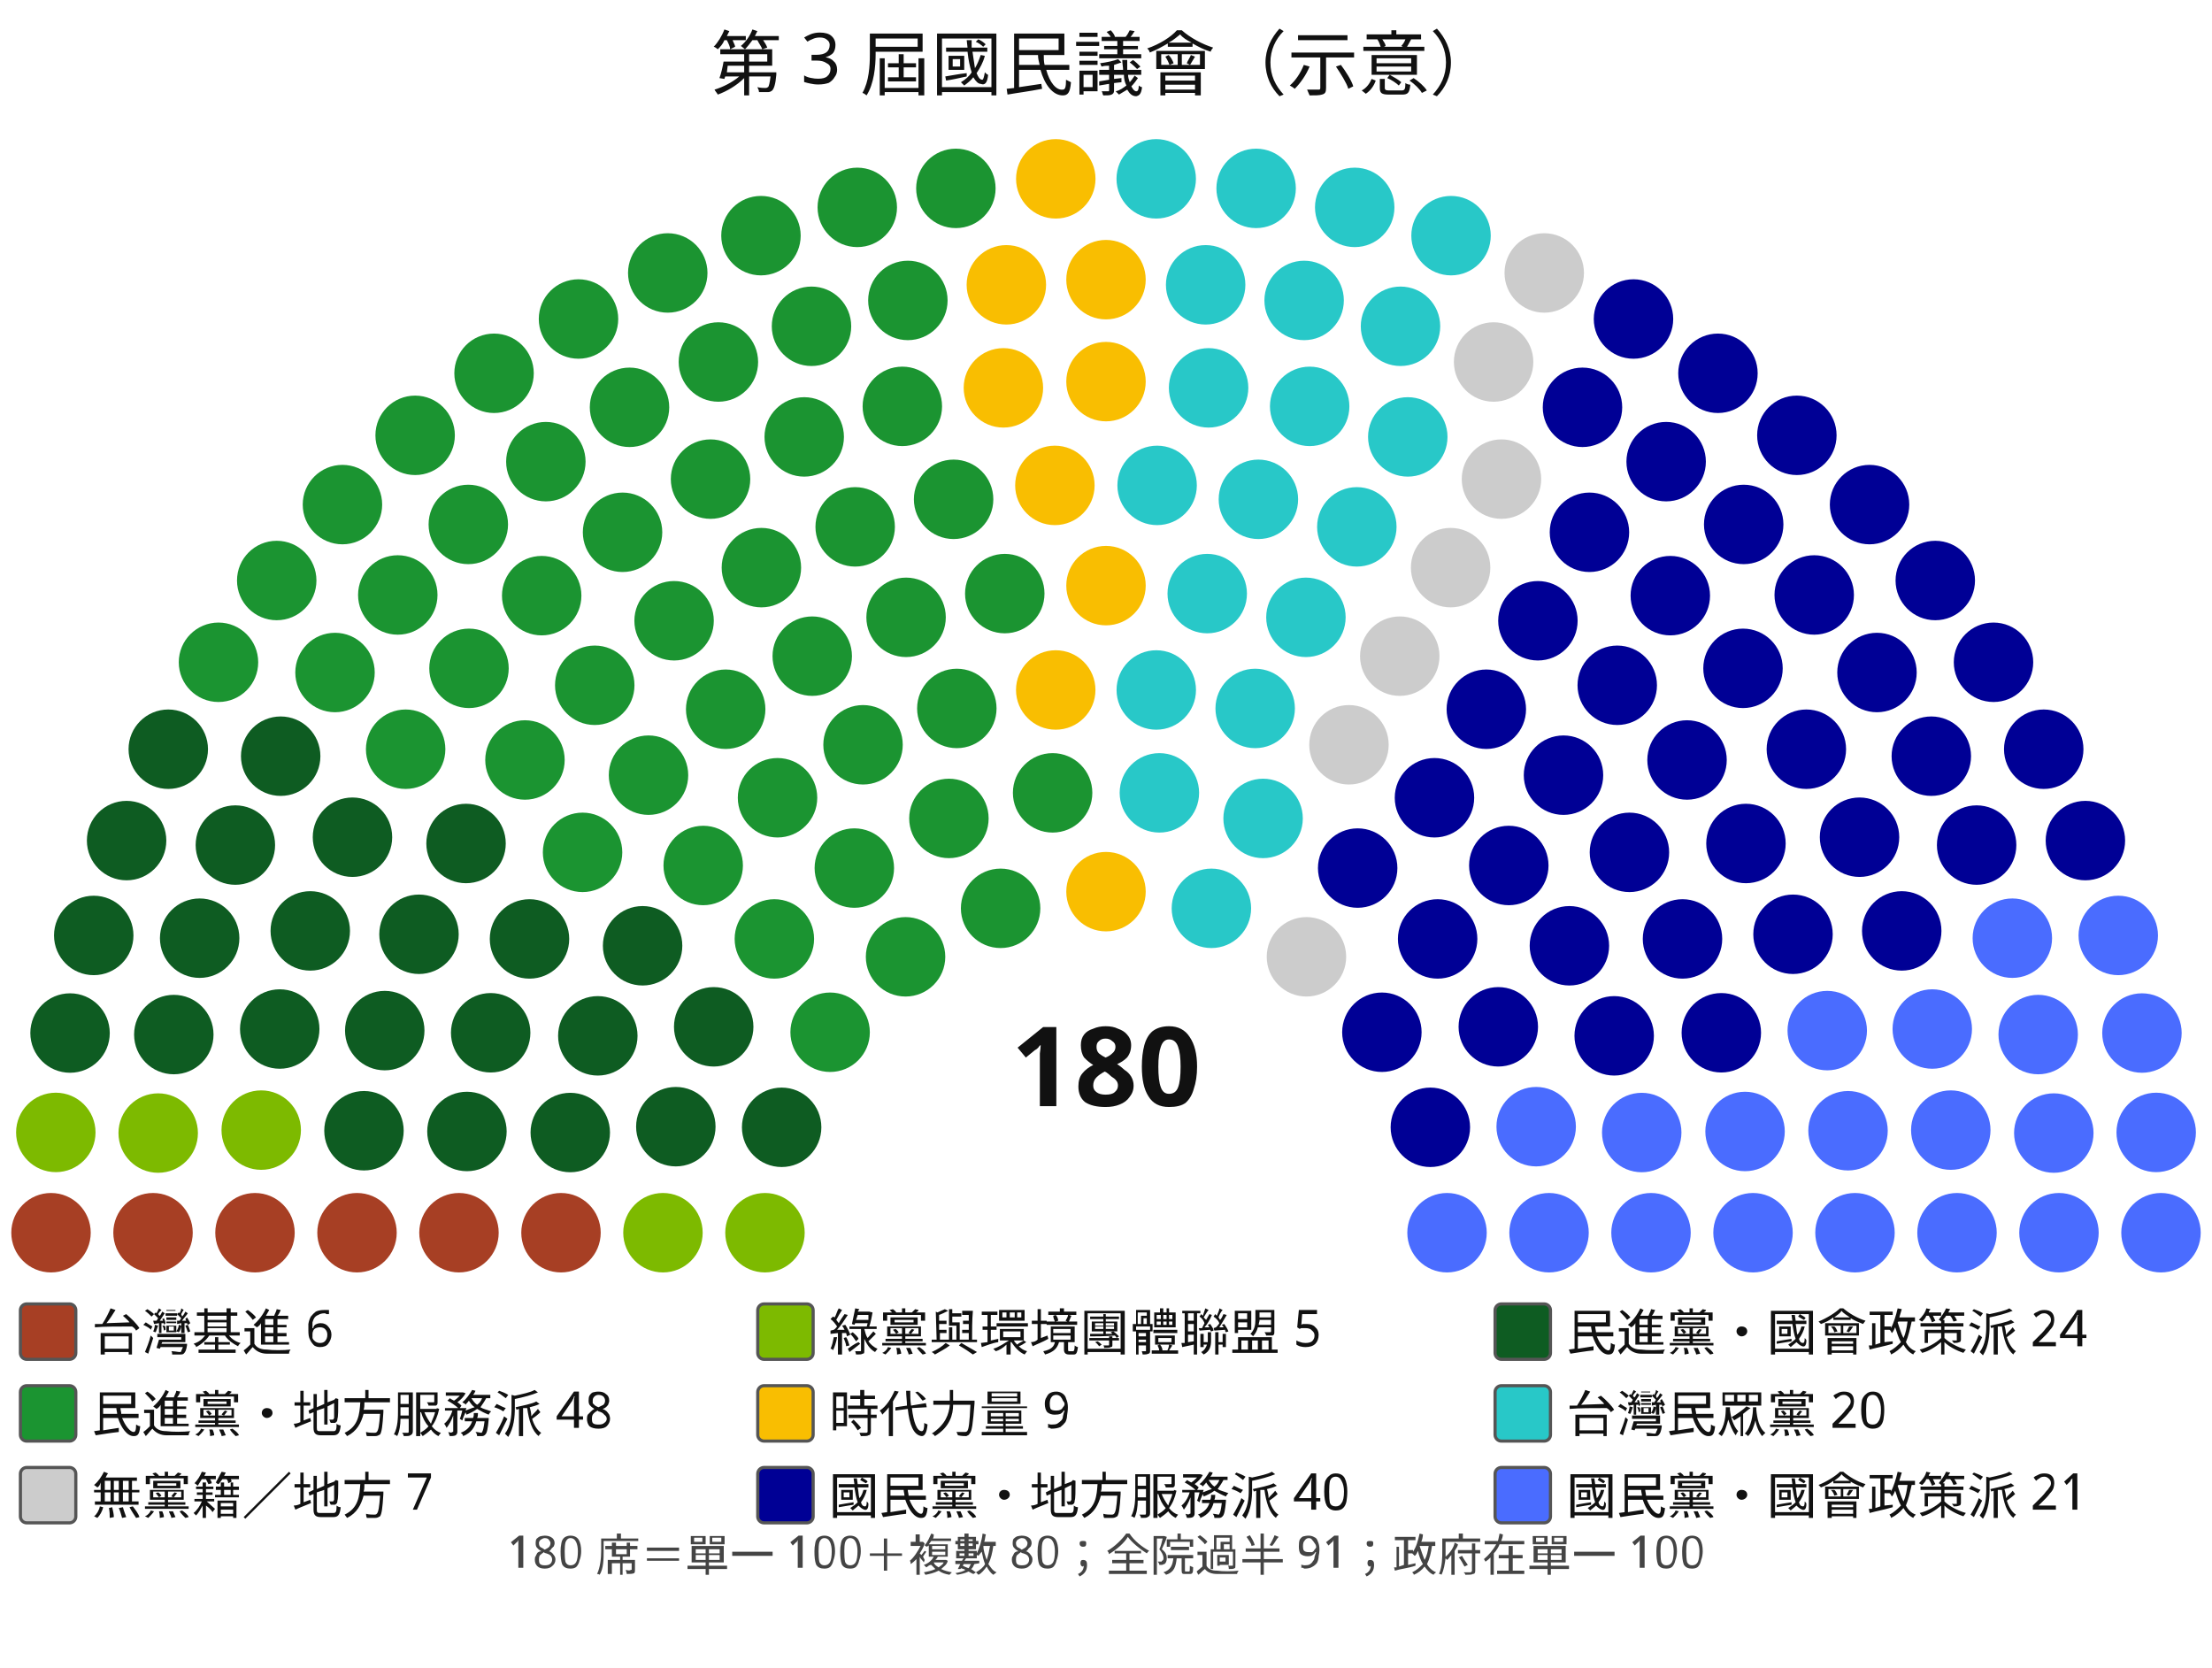
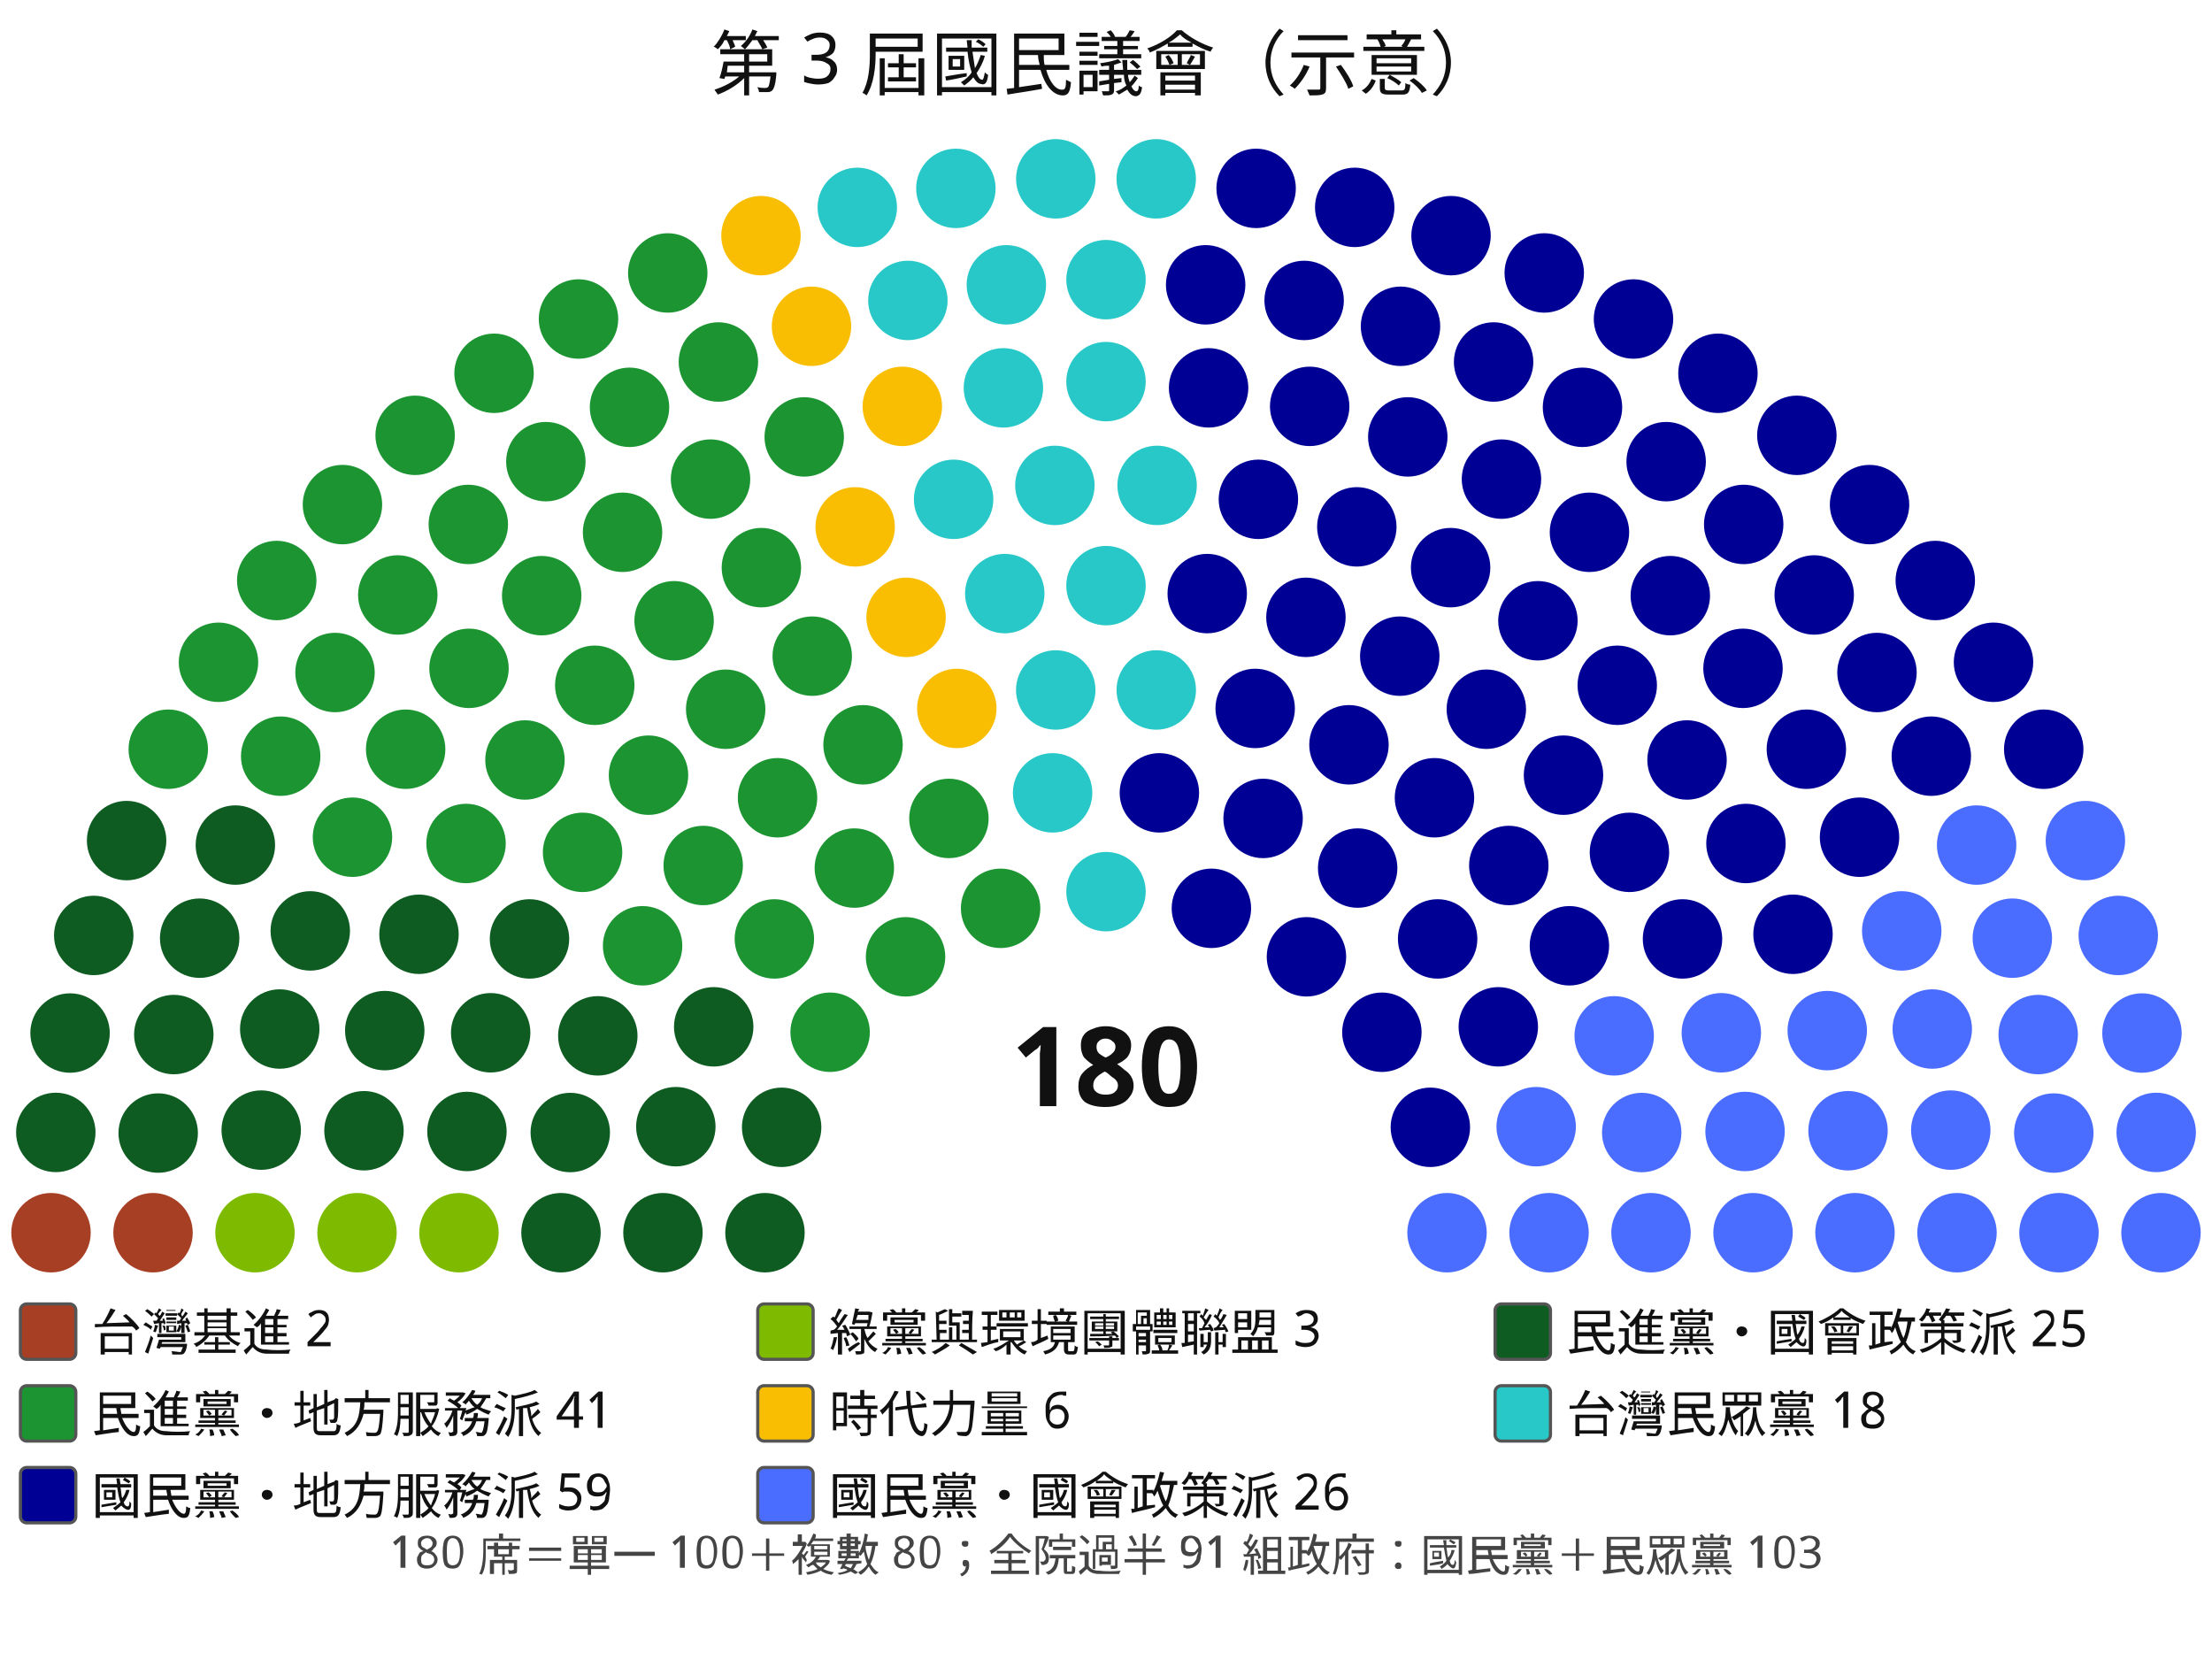
<svg xmlns="http://www.w3.org/2000/svg" viewBox="-20.967 -23.367 41.934 31.617" role="img" aria-label="第 3 屆國民議會（示意）">
  <rect x="-20.967" y="-23.367" width="41.934" height="31.617" fill="#ffffff" />
  <text x="0" y="-21.667" text-anchor="middle" font-family="Noto Sans, DejaVu Sans, sans-serif" font-size="1.35" fill="#111">第 3 屆國民議會（示意）</text>
  <circle cx="-20" cy="-0" r="0.773" fill="#A73F24" stroke="#ffffff" stroke-width="0.04" />
-   <circle cx="-19.909" cy="-1.901" r="0.773" fill="#7DBA00" stroke="#ffffff" stroke-width="0.04" />
+   <circle cx="-19.909" cy="-1.901" r="0.773" fill="#0E5C22" stroke="#ffffff" stroke-width="0.04" />
  <circle cx="-19.639" cy="-3.785" r="0.773" fill="#0E5C22" stroke="#ffffff" stroke-width="0.04" />
  <circle cx="-19.19" cy="-5.635" r="0.773" fill="#0E5C22" stroke="#ffffff" stroke-width="0.04" />
  <circle cx="-18.567" cy="-7.433" r="0.773" fill="#0E5C22" stroke="#ffffff" stroke-width="0.04" />
-   <circle cx="-17.777" cy="-9.165" r="0.773" fill="#0E5C22" stroke="#ffffff" stroke-width="0.04" />
+   <circle cx="-17.777" cy="-9.165" r="0.773" fill="#1B9431" stroke="#ffffff" stroke-width="0.04" />
  <circle cx="-16.825" cy="-10.813" r="0.773" fill="#1B9431" stroke="#ffffff" stroke-width="0.04" />
  <circle cx="-15.721" cy="-12.363" r="0.773" fill="#1B9431" stroke="#ffffff" stroke-width="0.04" />
  <circle cx="-14.475" cy="-13.802" r="0.773" fill="#1B9431" stroke="#ffffff" stroke-width="0.04" />
  <circle cx="-13.097" cy="-15.115" r="0.773" fill="#1B9431" stroke="#ffffff" stroke-width="0.04" />
  <circle cx="-11.601" cy="-16.291" r="0.773" fill="#1B9431" stroke="#ffffff" stroke-width="0.04" />
  <circle cx="-10" cy="-17.32" r="0.773" fill="#1B9431" stroke="#ffffff" stroke-width="0.04" />
  <circle cx="-8.308" cy="-18.193" r="0.773" fill="#1B9431" stroke="#ffffff" stroke-width="0.04" />
-   <circle cx="-6.541" cy="-18.9" r="0.773" fill="#1B9431" stroke="#ffffff" stroke-width="0.04" />
-   <circle cx="-4.715" cy="-19.436" r="0.773" fill="#1B9431" stroke="#ffffff" stroke-width="0.04" />
-   <circle cx="-2.846" cy="-19.796" r="0.773" fill="#1B9431" stroke="#ffffff" stroke-width="0.04" />
-   <circle cx="-0.952" cy="-19.977" r="0.773" fill="#F9BE01" stroke="#ffffff" stroke-width="0.04" />
+   <circle cx="-6.541" cy="-18.9" r="0.773" fill="#F9BE01" stroke="#ffffff" stroke-width="0.04" />
+   <circle cx="-4.715" cy="-19.436" r="0.773" fill="#28C8C8" stroke="#ffffff" stroke-width="0.04" />
+   <circle cx="-2.846" cy="-19.796" r="0.773" fill="#28C8C8" stroke="#ffffff" stroke-width="0.04" />
+   <circle cx="-0.952" cy="-19.977" r="0.773" fill="#28C8C8" stroke="#ffffff" stroke-width="0.04" />
  <circle cx="0.952" cy="-19.977" r="0.773" fill="#28C8C8" stroke="#ffffff" stroke-width="0.04" />
-   <circle cx="2.846" cy="-19.796" r="0.773" fill="#28C8C8" stroke="#ffffff" stroke-width="0.04" />
-   <circle cx="4.715" cy="-19.436" r="0.773" fill="#28C8C8" stroke="#ffffff" stroke-width="0.04" />
-   <circle cx="6.541" cy="-18.9" r="0.773" fill="#28C8C8" stroke="#ffffff" stroke-width="0.04" />
-   <circle cx="8.308" cy="-18.193" r="0.773" fill="#CCCCCC" stroke="#ffffff" stroke-width="0.04" />
+   <circle cx="2.846" cy="-19.796" r="0.773" fill="#000095" stroke="#ffffff" stroke-width="0.04" />
+   <circle cx="4.715" cy="-19.436" r="0.773" fill="#000095" stroke="#ffffff" stroke-width="0.04" />
+   <circle cx="6.541" cy="-18.9" r="0.773" fill="#000095" stroke="#ffffff" stroke-width="0.04" />
+   <circle cx="8.308" cy="-18.193" r="0.773" fill="#000095" stroke="#ffffff" stroke-width="0.04" />
  <circle cx="10" cy="-17.32" r="0.773" fill="#000095" stroke="#ffffff" stroke-width="0.04" />
  <circle cx="11.601" cy="-16.291" r="0.773" fill="#000095" stroke="#ffffff" stroke-width="0.04" />
  <circle cx="13.097" cy="-15.115" r="0.773" fill="#000095" stroke="#ffffff" stroke-width="0.04" />
  <circle cx="14.475" cy="-13.802" r="0.773" fill="#000095" stroke="#ffffff" stroke-width="0.04" />
  <circle cx="15.721" cy="-12.363" r="0.773" fill="#000095" stroke="#ffffff" stroke-width="0.04" />
  <circle cx="16.825" cy="-10.813" r="0.773" fill="#000095" stroke="#ffffff" stroke-width="0.04" />
  <circle cx="17.777" cy="-9.165" r="0.773" fill="#000095" stroke="#ffffff" stroke-width="0.04" />
-   <circle cx="18.567" cy="-7.433" r="0.773" fill="#000095" stroke="#ffffff" stroke-width="0.04" />
+   <circle cx="18.567" cy="-7.433" r="0.773" fill="#4A6CFF" stroke="#ffffff" stroke-width="0.04" />
  <circle cx="19.19" cy="-5.635" r="0.773" fill="#4A6CFF" stroke="#ffffff" stroke-width="0.04" />
  <circle cx="19.639" cy="-3.785" r="0.773" fill="#4A6CFF" stroke="#ffffff" stroke-width="0.04" />
  <circle cx="19.909" cy="-1.901" r="0.773" fill="#4A6CFF" stroke="#ffffff" stroke-width="0.04" />
  <circle cx="20" cy="0" r="0.773" fill="#4A6CFF" stroke="#ffffff" stroke-width="0.04" />
  <circle cx="-18.066" cy="-0" r="0.773" fill="#A73F24" stroke="#ffffff" stroke-width="0.04" />
-   <circle cx="-17.968" cy="-1.889" r="0.773" fill="#7DBA00" stroke="#ffffff" stroke-width="0.04" />
+   <circle cx="-17.968" cy="-1.889" r="0.773" fill="#0E5C22" stroke="#ffffff" stroke-width="0.04" />
  <circle cx="-17.672" cy="-3.756" r="0.773" fill="#0E5C22" stroke="#ffffff" stroke-width="0.04" />
  <circle cx="-17.182" cy="-5.583" r="0.773" fill="#0E5C22" stroke="#ffffff" stroke-width="0.04" />
  <circle cx="-16.505" cy="-7.348" r="0.773" fill="#0E5C22" stroke="#ffffff" stroke-width="0.04" />
-   <circle cx="-15.646" cy="-9.033" r="0.773" fill="#0E5C22" stroke="#ffffff" stroke-width="0.04" />
+   <circle cx="-15.646" cy="-9.033" r="0.773" fill="#1B9431" stroke="#ffffff" stroke-width="0.04" />
  <circle cx="-14.616" cy="-10.619" r="0.773" fill="#1B9431" stroke="#ffffff" stroke-width="0.04" />
  <circle cx="-13.426" cy="-12.089" r="0.773" fill="#1B9431" stroke="#ffffff" stroke-width="0.04" />
  <circle cx="-12.089" cy="-13.426" r="0.773" fill="#1B9431" stroke="#ffffff" stroke-width="0.04" />
  <circle cx="-10.619" cy="-14.616" r="0.773" fill="#1B9431" stroke="#ffffff" stroke-width="0.04" />
  <circle cx="-9.033" cy="-15.646" r="0.773" fill="#1B9431" stroke="#ffffff" stroke-width="0.04" />
  <circle cx="-7.348" cy="-16.505" r="0.773" fill="#1B9431" stroke="#ffffff" stroke-width="0.04" />
-   <circle cx="-5.583" cy="-17.182" r="0.773" fill="#1B9431" stroke="#ffffff" stroke-width="0.04" />
-   <circle cx="-3.756" cy="-17.672" r="0.773" fill="#1B9431" stroke="#ffffff" stroke-width="0.04" />
-   <circle cx="-1.889" cy="-17.968" r="0.773" fill="#F9BE01" stroke="#ffffff" stroke-width="0.04" />
-   <circle cx="0" cy="-18.066" r="0.773" fill="#F9BE01" stroke="#ffffff" stroke-width="0.04" />
-   <circle cx="1.889" cy="-17.968" r="0.773" fill="#28C8C8" stroke="#ffffff" stroke-width="0.04" />
-   <circle cx="3.756" cy="-17.672" r="0.773" fill="#28C8C8" stroke="#ffffff" stroke-width="0.04" />
-   <circle cx="5.583" cy="-17.182" r="0.773" fill="#28C8C8" stroke="#ffffff" stroke-width="0.04" />
-   <circle cx="7.348" cy="-16.505" r="0.773" fill="#CCCCCC" stroke="#ffffff" stroke-width="0.04" />
+   <circle cx="-5.583" cy="-17.182" r="0.773" fill="#F9BE01" stroke="#ffffff" stroke-width="0.04" />
+   <circle cx="-3.756" cy="-17.672" r="0.773" fill="#28C8C8" stroke="#ffffff" stroke-width="0.04" />
+   <circle cx="-1.889" cy="-17.968" r="0.773" fill="#28C8C8" stroke="#ffffff" stroke-width="0.04" />
+   <circle cx="0" cy="-18.066" r="0.773" fill="#28C8C8" stroke="#ffffff" stroke-width="0.04" />
+   <circle cx="1.889" cy="-17.968" r="0.773" fill="#000095" stroke="#ffffff" stroke-width="0.04" />
+   <circle cx="3.756" cy="-17.672" r="0.773" fill="#000095" stroke="#ffffff" stroke-width="0.04" />
+   <circle cx="5.583" cy="-17.182" r="0.773" fill="#000095" stroke="#ffffff" stroke-width="0.04" />
+   <circle cx="7.348" cy="-16.505" r="0.773" fill="#000095" stroke="#ffffff" stroke-width="0.04" />
  <circle cx="9.033" cy="-15.646" r="0.773" fill="#000095" stroke="#ffffff" stroke-width="0.04" />
  <circle cx="10.619" cy="-14.616" r="0.773" fill="#000095" stroke="#ffffff" stroke-width="0.04" />
  <circle cx="12.089" cy="-13.426" r="0.773" fill="#000095" stroke="#ffffff" stroke-width="0.04" />
  <circle cx="13.426" cy="-12.089" r="0.773" fill="#000095" stroke="#ffffff" stroke-width="0.04" />
  <circle cx="14.616" cy="-10.619" r="0.773" fill="#000095" stroke="#ffffff" stroke-width="0.04" />
  <circle cx="15.646" cy="-9.033" r="0.773" fill="#000095" stroke="#ffffff" stroke-width="0.04" />
-   <circle cx="16.505" cy="-7.348" r="0.773" fill="#000095" stroke="#ffffff" stroke-width="0.04" />
+   <circle cx="16.505" cy="-7.348" r="0.773" fill="#4A6CFF" stroke="#ffffff" stroke-width="0.04" />
  <circle cx="17.182" cy="-5.583" r="0.773" fill="#4A6CFF" stroke="#ffffff" stroke-width="0.04" />
  <circle cx="17.672" cy="-3.756" r="0.773" fill="#4A6CFF" stroke="#ffffff" stroke-width="0.04" />
  <circle cx="17.968" cy="-1.889" r="0.773" fill="#4A6CFF" stroke="#ffffff" stroke-width="0.04" />
  <circle cx="18.066" cy="0" r="0.773" fill="#4A6CFF" stroke="#ffffff" stroke-width="0.04" />
-   <circle cx="-16.133" cy="-0" r="0.773" fill="#A73F24" stroke="#ffffff" stroke-width="0.04" />
-   <circle cx="-16.015" cy="-1.945" r="0.773" fill="#7DBA00" stroke="#ffffff" stroke-width="0.04" />
+   <circle cx="-16.133" cy="-0" r="0.773" fill="#7DBA00" stroke="#ffffff" stroke-width="0.04" />
+   <circle cx="-16.015" cy="-1.945" r="0.773" fill="#0E5C22" stroke="#ffffff" stroke-width="0.04" />
  <circle cx="-15.664" cy="-3.861" r="0.773" fill="#0E5C22" stroke="#ffffff" stroke-width="0.04" />
  <circle cx="-15.085" cy="-5.721" r="0.773" fill="#0E5C22" stroke="#ffffff" stroke-width="0.04" />
-   <circle cx="-14.285" cy="-7.497" r="0.773" fill="#0E5C22" stroke="#ffffff" stroke-width="0.04" />
+   <circle cx="-14.285" cy="-7.497" r="0.773" fill="#1B9431" stroke="#ffffff" stroke-width="0.04" />
  <circle cx="-13.277" cy="-9.165" r="0.773" fill="#1B9431" stroke="#ffffff" stroke-width="0.04" />
  <circle cx="-12.076" cy="-10.698" r="0.773" fill="#1B9431" stroke="#ffffff" stroke-width="0.04" />
  <circle cx="-10.698" cy="-12.076" r="0.773" fill="#1B9431" stroke="#ffffff" stroke-width="0.04" />
  <circle cx="-9.165" cy="-13.277" r="0.773" fill="#1B9431" stroke="#ffffff" stroke-width="0.04" />
  <circle cx="-7.497" cy="-14.285" r="0.773" fill="#1B9431" stroke="#ffffff" stroke-width="0.04" />
  <circle cx="-5.721" cy="-15.085" r="0.773" fill="#1B9431" stroke="#ffffff" stroke-width="0.04" />
-   <circle cx="-3.861" cy="-15.664" r="0.773" fill="#1B9431" stroke="#ffffff" stroke-width="0.04" />
-   <circle cx="-1.945" cy="-16.015" r="0.773" fill="#F9BE01" stroke="#ffffff" stroke-width="0.04" />
-   <circle cx="0" cy="-16.133" r="0.773" fill="#F9BE01" stroke="#ffffff" stroke-width="0.04" />
-   <circle cx="1.945" cy="-16.015" r="0.773" fill="#28C8C8" stroke="#ffffff" stroke-width="0.04" />
-   <circle cx="3.861" cy="-15.664" r="0.773" fill="#28C8C8" stroke="#ffffff" stroke-width="0.04" />
-   <circle cx="5.721" cy="-15.085" r="0.773" fill="#28C8C8" stroke="#ffffff" stroke-width="0.04" />
-   <circle cx="7.497" cy="-14.285" r="0.773" fill="#CCCCCC" stroke="#ffffff" stroke-width="0.04" />
+   <circle cx="-3.861" cy="-15.664" r="0.773" fill="#F9BE01" stroke="#ffffff" stroke-width="0.04" />
+   <circle cx="-1.945" cy="-16.015" r="0.773" fill="#28C8C8" stroke="#ffffff" stroke-width="0.04" />
+   <circle cx="0" cy="-16.133" r="0.773" fill="#28C8C8" stroke="#ffffff" stroke-width="0.04" />
+   <circle cx="1.945" cy="-16.015" r="0.773" fill="#000095" stroke="#ffffff" stroke-width="0.04" />
+   <circle cx="3.861" cy="-15.664" r="0.773" fill="#000095" stroke="#ffffff" stroke-width="0.04" />
+   <circle cx="5.721" cy="-15.085" r="0.773" fill="#000095" stroke="#ffffff" stroke-width="0.04" />
+   <circle cx="7.497" cy="-14.285" r="0.773" fill="#000095" stroke="#ffffff" stroke-width="0.04" />
  <circle cx="9.165" cy="-13.277" r="0.773" fill="#000095" stroke="#ffffff" stroke-width="0.04" />
  <circle cx="10.698" cy="-12.076" r="0.773" fill="#000095" stroke="#ffffff" stroke-width="0.04" />
  <circle cx="12.076" cy="-10.698" r="0.773" fill="#000095" stroke="#ffffff" stroke-width="0.04" />
  <circle cx="13.277" cy="-9.165" r="0.773" fill="#000095" stroke="#ffffff" stroke-width="0.04" />
  <circle cx="14.285" cy="-7.497" r="0.773" fill="#000095" stroke="#ffffff" stroke-width="0.04" />
-   <circle cx="15.085" cy="-5.721" r="0.773" fill="#000095" stroke="#ffffff" stroke-width="0.04" />
+   <circle cx="15.085" cy="-5.721" r="0.773" fill="#4A6CFF" stroke="#ffffff" stroke-width="0.04" />
  <circle cx="15.664" cy="-3.861" r="0.773" fill="#4A6CFF" stroke="#ffffff" stroke-width="0.04" />
  <circle cx="16.015" cy="-1.945" r="0.773" fill="#4A6CFF" stroke="#ffffff" stroke-width="0.04" />
  <circle cx="16.133" cy="0" r="0.773" fill="#4A6CFF" stroke="#ffffff" stroke-width="0.04" />
-   <circle cx="-14.199" cy="-0" r="0.773" fill="#A73F24" stroke="#ffffff" stroke-width="0.04" />
+   <circle cx="-14.199" cy="-0" r="0.773" fill="#7DBA00" stroke="#ffffff" stroke-width="0.04" />
  <circle cx="-14.067" cy="-1.933" r="0.773" fill="#0E5C22" stroke="#ffffff" stroke-width="0.04" />
  <circle cx="-13.673" cy="-3.831" r="0.773" fill="#0E5C22" stroke="#ffffff" stroke-width="0.04" />
  <circle cx="-13.024" cy="-5.657" r="0.773" fill="#0E5C22" stroke="#ffffff" stroke-width="0.04" />
-   <circle cx="-12.132" cy="-7.378" r="0.773" fill="#0E5C22" stroke="#ffffff" stroke-width="0.04" />
+   <circle cx="-12.132" cy="-7.378" r="0.773" fill="#1B9431" stroke="#ffffff" stroke-width="0.04" />
  <circle cx="-11.015" cy="-8.961" r="0.773" fill="#1B9431" stroke="#ffffff" stroke-width="0.04" />
  <circle cx="-9.692" cy="-10.377" r="0.773" fill="#1B9431" stroke="#ffffff" stroke-width="0.04" />
  <circle cx="-8.188" cy="-11.6" r="0.773" fill="#1B9431" stroke="#ffffff" stroke-width="0.04" />
  <circle cx="-6.533" cy="-12.607" r="0.773" fill="#1B9431" stroke="#ffffff" stroke-width="0.04" />
-   <circle cx="-4.755" cy="-13.38" r="0.773" fill="#1B9431" stroke="#ffffff" stroke-width="0.04" />
-   <circle cx="-2.889" cy="-13.902" r="0.773" fill="#1B9431" stroke="#ffffff" stroke-width="0.04" />
-   <circle cx="-0.969" cy="-14.166" r="0.773" fill="#F9BE01" stroke="#ffffff" stroke-width="0.04" />
+   <circle cx="-4.755" cy="-13.38" r="0.773" fill="#F9BE01" stroke="#ffffff" stroke-width="0.04" />
+   <circle cx="-2.889" cy="-13.902" r="0.773" fill="#28C8C8" stroke="#ffffff" stroke-width="0.04" />
+   <circle cx="-0.969" cy="-14.166" r="0.773" fill="#28C8C8" stroke="#ffffff" stroke-width="0.04" />
  <circle cx="0.969" cy="-14.166" r="0.773" fill="#28C8C8" stroke="#ffffff" stroke-width="0.04" />
-   <circle cx="2.889" cy="-13.902" r="0.773" fill="#28C8C8" stroke="#ffffff" stroke-width="0.04" />
-   <circle cx="4.755" cy="-13.38" r="0.773" fill="#28C8C8" stroke="#ffffff" stroke-width="0.04" />
-   <circle cx="6.533" cy="-12.607" r="0.773" fill="#CCCCCC" stroke="#ffffff" stroke-width="0.04" />
+   <circle cx="2.889" cy="-13.902" r="0.773" fill="#000095" stroke="#ffffff" stroke-width="0.04" />
+   <circle cx="4.755" cy="-13.38" r="0.773" fill="#000095" stroke="#ffffff" stroke-width="0.04" />
+   <circle cx="6.533" cy="-12.607" r="0.773" fill="#000095" stroke="#ffffff" stroke-width="0.04" />
  <circle cx="8.188" cy="-11.6" r="0.773" fill="#000095" stroke="#ffffff" stroke-width="0.04" />
  <circle cx="9.692" cy="-10.377" r="0.773" fill="#000095" stroke="#ffffff" stroke-width="0.04" />
  <circle cx="11.015" cy="-8.961" r="0.773" fill="#000095" stroke="#ffffff" stroke-width="0.04" />
  <circle cx="12.132" cy="-7.378" r="0.773" fill="#000095" stroke="#ffffff" stroke-width="0.04" />
  <circle cx="13.024" cy="-5.657" r="0.773" fill="#000095" stroke="#ffffff" stroke-width="0.04" />
  <circle cx="13.673" cy="-3.831" r="0.773" fill="#4A6CFF" stroke="#ffffff" stroke-width="0.04" />
  <circle cx="14.067" cy="-1.933" r="0.773" fill="#4A6CFF" stroke="#ffffff" stroke-width="0.04" />
  <circle cx="14.199" cy="0" r="0.773" fill="#4A6CFF" stroke="#ffffff" stroke-width="0.04" />
-   <circle cx="-12.266" cy="-0" r="0.773" fill="#A73F24" stroke="#ffffff" stroke-width="0.04" />
+   <circle cx="-12.266" cy="-0" r="0.773" fill="#7DBA00" stroke="#ffffff" stroke-width="0.04" />
  <circle cx="-12.115" cy="-1.919" r="0.773" fill="#0E5C22" stroke="#ffffff" stroke-width="0.04" />
  <circle cx="-11.665" cy="-3.79" r="0.773" fill="#0E5C22" stroke="#ffffff" stroke-width="0.04" />
  <circle cx="-10.929" cy="-5.569" r="0.773" fill="#0E5C22" stroke="#ffffff" stroke-width="0.04" />
  <circle cx="-9.923" cy="-7.21" r="0.773" fill="#1B9431" stroke="#ffffff" stroke-width="0.04" />
  <circle cx="-8.673" cy="-8.673" r="0.773" fill="#1B9431" stroke="#ffffff" stroke-width="0.04" />
  <circle cx="-7.21" cy="-9.923" r="0.773" fill="#1B9431" stroke="#ffffff" stroke-width="0.04" />
  <circle cx="-5.569" cy="-10.929" r="0.773" fill="#1B9431" stroke="#ffffff" stroke-width="0.04" />
-   <circle cx="-3.79" cy="-11.665" r="0.773" fill="#1B9431" stroke="#ffffff" stroke-width="0.04" />
-   <circle cx="-1.919" cy="-12.115" r="0.773" fill="#1B9431" stroke="#ffffff" stroke-width="0.04" />
-   <circle cx="0" cy="-12.266" r="0.773" fill="#F9BE01" stroke="#ffffff" stroke-width="0.04" />
-   <circle cx="1.919" cy="-12.115" r="0.773" fill="#28C8C8" stroke="#ffffff" stroke-width="0.04" />
-   <circle cx="3.79" cy="-11.665" r="0.773" fill="#28C8C8" stroke="#ffffff" stroke-width="0.04" />
-   <circle cx="5.569" cy="-10.929" r="0.773" fill="#CCCCCC" stroke="#ffffff" stroke-width="0.04" />
+   <circle cx="-3.79" cy="-11.665" r="0.773" fill="#F9BE01" stroke="#ffffff" stroke-width="0.04" />
+   <circle cx="-1.919" cy="-12.115" r="0.773" fill="#28C8C8" stroke="#ffffff" stroke-width="0.04" />
+   <circle cx="0" cy="-12.266" r="0.773" fill="#28C8C8" stroke="#ffffff" stroke-width="0.04" />
+   <circle cx="1.919" cy="-12.115" r="0.773" fill="#000095" stroke="#ffffff" stroke-width="0.04" />
+   <circle cx="3.79" cy="-11.665" r="0.773" fill="#000095" stroke="#ffffff" stroke-width="0.04" />
+   <circle cx="5.569" cy="-10.929" r="0.773" fill="#000095" stroke="#ffffff" stroke-width="0.04" />
  <circle cx="7.21" cy="-9.923" r="0.773" fill="#000095" stroke="#ffffff" stroke-width="0.04" />
  <circle cx="8.673" cy="-8.673" r="0.773" fill="#000095" stroke="#ffffff" stroke-width="0.04" />
  <circle cx="9.923" cy="-7.21" r="0.773" fill="#000095" stroke="#ffffff" stroke-width="0.04" />
  <circle cx="10.929" cy="-5.569" r="0.773" fill="#000095" stroke="#ffffff" stroke-width="0.04" />
-   <circle cx="11.665" cy="-3.79" r="0.773" fill="#000095" stroke="#ffffff" stroke-width="0.04" />
+   <circle cx="11.665" cy="-3.79" r="0.773" fill="#4A6CFF" stroke="#ffffff" stroke-width="0.04" />
  <circle cx="12.115" cy="-1.919" r="0.773" fill="#4A6CFF" stroke="#ffffff" stroke-width="0.04" />
  <circle cx="12.266" cy="0" r="0.773" fill="#4A6CFF" stroke="#ffffff" stroke-width="0.04" />
-   <circle cx="-10.332" cy="-0" r="0.773" fill="#A73F24" stroke="#ffffff" stroke-width="0.04" />
+   <circle cx="-10.332" cy="-0" r="0.773" fill="#0E5C22" stroke="#ffffff" stroke-width="0.04" />
  <circle cx="-10.156" cy="-1.899" r="0.773" fill="#0E5C22" stroke="#ffffff" stroke-width="0.04" />
  <circle cx="-9.634" cy="-3.732" r="0.773" fill="#0E5C22" stroke="#ffffff" stroke-width="0.04" />
-   <circle cx="-8.785" cy="-5.439" r="0.773" fill="#0E5C22" stroke="#ffffff" stroke-width="0.04" />
+   <circle cx="-8.785" cy="-5.439" r="0.773" fill="#1B9431" stroke="#ffffff" stroke-width="0.04" />
  <circle cx="-7.636" cy="-6.961" r="0.773" fill="#1B9431" stroke="#ffffff" stroke-width="0.04" />
  <circle cx="-6.227" cy="-8.245" r="0.773" fill="#1B9431" stroke="#ffffff" stroke-width="0.04" />
  <circle cx="-4.606" cy="-9.249" r="0.773" fill="#1B9431" stroke="#ffffff" stroke-width="0.04" />
-   <circle cx="-2.828" cy="-9.938" r="0.773" fill="#1B9431" stroke="#ffffff" stroke-width="0.04" />
-   <circle cx="-0.953" cy="-10.288" r="0.773" fill="#F9BE01" stroke="#ffffff" stroke-width="0.04" />
+   <circle cx="-2.828" cy="-9.938" r="0.773" fill="#F9BE01" stroke="#ffffff" stroke-width="0.04" />
+   <circle cx="-0.953" cy="-10.288" r="0.773" fill="#28C8C8" stroke="#ffffff" stroke-width="0.04" />
  <circle cx="0.953" cy="-10.288" r="0.773" fill="#28C8C8" stroke="#ffffff" stroke-width="0.04" />
-   <circle cx="2.828" cy="-9.938" r="0.773" fill="#28C8C8" stroke="#ffffff" stroke-width="0.04" />
-   <circle cx="4.606" cy="-9.249" r="0.773" fill="#CCCCCC" stroke="#ffffff" stroke-width="0.04" />
+   <circle cx="2.828" cy="-9.938" r="0.773" fill="#000095" stroke="#ffffff" stroke-width="0.04" />
+   <circle cx="4.606" cy="-9.249" r="0.773" fill="#000095" stroke="#ffffff" stroke-width="0.04" />
  <circle cx="6.227" cy="-8.245" r="0.773" fill="#000095" stroke="#ffffff" stroke-width="0.04" />
  <circle cx="7.636" cy="-6.961" r="0.773" fill="#000095" stroke="#ffffff" stroke-width="0.04" />
  <circle cx="8.785" cy="-5.439" r="0.773" fill="#000095" stroke="#ffffff" stroke-width="0.04" />
-   <circle cx="9.634" cy="-3.732" r="0.773" fill="#000095" stroke="#ffffff" stroke-width="0.04" />
+   <circle cx="9.634" cy="-3.732" r="0.773" fill="#4A6CFF" stroke="#ffffff" stroke-width="0.04" />
  <circle cx="10.156" cy="-1.899" r="0.773" fill="#4A6CFF" stroke="#ffffff" stroke-width="0.04" />
  <circle cx="10.332" cy="0" r="0.773" fill="#4A6CFF" stroke="#ffffff" stroke-width="0.04" />
-   <circle cx="-8.399" cy="-0" r="0.773" fill="#7DBA00" stroke="#ffffff" stroke-width="0.04" />
+   <circle cx="-8.399" cy="-0" r="0.773" fill="#0E5C22" stroke="#ffffff" stroke-width="0.04" />
  <circle cx="-8.155" cy="-2.01" r="0.773" fill="#0E5C22" stroke="#ffffff" stroke-width="0.04" />
  <circle cx="-7.437" cy="-3.903" r="0.773" fill="#0E5C22" stroke="#ffffff" stroke-width="0.04" />
  <circle cx="-6.287" cy="-5.569" r="0.773" fill="#1B9431" stroke="#ffffff" stroke-width="0.04" />
  <circle cx="-4.771" cy="-6.912" r="0.773" fill="#1B9431" stroke="#ffffff" stroke-width="0.04" />
  <circle cx="-2.978" cy="-7.853" r="0.773" fill="#1B9431" stroke="#ffffff" stroke-width="0.04" />
-   <circle cx="-1.012" cy="-8.338" r="0.773" fill="#1B9431" stroke="#ffffff" stroke-width="0.04" />
-   <circle cx="1.012" cy="-8.338" r="0.773" fill="#28C8C8" stroke="#ffffff" stroke-width="0.04" />
-   <circle cx="2.978" cy="-7.853" r="0.773" fill="#28C8C8" stroke="#ffffff" stroke-width="0.04" />
+   <circle cx="-1.012" cy="-8.338" r="0.773" fill="#28C8C8" stroke="#ffffff" stroke-width="0.04" />
+   <circle cx="1.012" cy="-8.338" r="0.773" fill="#000095" stroke="#ffffff" stroke-width="0.04" />
+   <circle cx="2.978" cy="-7.853" r="0.773" fill="#000095" stroke="#ffffff" stroke-width="0.04" />
  <circle cx="4.771" cy="-6.912" r="0.773" fill="#000095" stroke="#ffffff" stroke-width="0.04" />
  <circle cx="6.287" cy="-5.569" r="0.773" fill="#000095" stroke="#ffffff" stroke-width="0.04" />
  <circle cx="7.437" cy="-3.903" r="0.773" fill="#000095" stroke="#ffffff" stroke-width="0.04" />
  <circle cx="8.155" cy="-2.01" r="0.773" fill="#4A6CFF" stroke="#ffffff" stroke-width="0.04" />
  <circle cx="8.399" cy="0" r="0.773" fill="#4A6CFF" stroke="#ffffff" stroke-width="0.04" />
-   <circle cx="-6.465" cy="-0" r="0.773" fill="#7DBA00" stroke="#ffffff" stroke-width="0.04" />
+   <circle cx="-6.465" cy="-0" r="0.773" fill="#0E5C22" stroke="#ffffff" stroke-width="0.04" />
  <circle cx="-6.149" cy="-1.998" r="0.773" fill="#0E5C22" stroke="#ffffff" stroke-width="0.04" />
  <circle cx="-5.23" cy="-3.8" r="0.773" fill="#1B9431" stroke="#ffffff" stroke-width="0.04" />
  <circle cx="-3.8" cy="-5.23" r="0.773" fill="#1B9431" stroke="#ffffff" stroke-width="0.04" />
  <circle cx="-1.998" cy="-6.149" r="0.773" fill="#1B9431" stroke="#ffffff" stroke-width="0.04" />
-   <circle cx="0" cy="-6.465" r="0.773" fill="#F9BE01" stroke="#ffffff" stroke-width="0.04" />
-   <circle cx="1.998" cy="-6.149" r="0.773" fill="#28C8C8" stroke="#ffffff" stroke-width="0.04" />
-   <circle cx="3.8" cy="-5.23" r="0.773" fill="#CCCCCC" stroke="#ffffff" stroke-width="0.04" />
+   <circle cx="0" cy="-6.465" r="0.773" fill="#28C8C8" stroke="#ffffff" stroke-width="0.04" />
+   <circle cx="1.998" cy="-6.149" r="0.773" fill="#000095" stroke="#ffffff" stroke-width="0.04" />
+   <circle cx="3.8" cy="-5.23" r="0.773" fill="#000095" stroke="#ffffff" stroke-width="0.04" />
  <circle cx="5.23" cy="-3.8" r="0.773" fill="#000095" stroke="#ffffff" stroke-width="0.04" />
  <circle cx="6.149" cy="-1.998" r="0.773" fill="#000095" stroke="#ffffff" stroke-width="0.04" />
  <circle cx="6.465" cy="0" r="0.773" fill="#4A6CFF" stroke="#ffffff" stroke-width="0.04" />
  <text x="0" y="-2.400" text-anchor="middle" font-family="Noto Sans, DejaVu Sans, sans-serif" font-size="2.1" font-weight="700" fill="#111">180</text>
  <rect x="-20.580" y="1.350" width="1.05" height="1.05" fill="#A73F24" stroke="#555" stroke-width="0.06" rx="0.12" />
-   <text x="-19.230" y="2.230" font-family="Noto Sans, DejaVu Sans, sans-serif" font-size="0.95" fill="#111">台灣基進 6</text>
+   <text x="-19.230" y="2.230" font-family="Noto Sans, DejaVu Sans, sans-serif" font-size="0.95" fill="#111">台灣基進 2</text>
  <rect x="-6.602" y="1.350" width="1.05" height="1.05" fill="#7DBA00" stroke="#555" stroke-width="0.06" rx="0.12" />
-   <text x="-5.252" y="2.230" font-family="Noto Sans, DejaVu Sans, sans-serif" font-size="0.95" fill="#111">綠黨與環境團體聯盟 5</text>
+   <text x="-5.252" y="2.230" font-family="Noto Sans, DejaVu Sans, sans-serif" font-size="0.95" fill="#111">綠黨與環境團體聯盟 3</text>
  <rect x="7.376" y="1.350" width="1.05" height="1.05" fill="#0E5C22" stroke="#555" stroke-width="0.06" rx="0.12" />
-   <text x="8.726" y="2.230" font-family="Noto Sans, DejaVu Sans, sans-serif" font-size="0.95" fill="#111">民進黨・國會政策派 24</text>
+   <text x="8.726" y="2.230" font-family="Noto Sans, DejaVu Sans, sans-serif" font-size="0.95" fill="#111">民進黨・國會政策派 25</text>
  <rect x="-20.580" y="2.900" width="1.05" height="1.05" fill="#1B9431" stroke="#555" stroke-width="0.06" rx="0.12" />
-   <text x="-19.230" y="3.780" font-family="Noto Sans, DejaVu Sans, sans-serif" font-size="0.95" fill="#111">民進黨・地方服務派 48</text>
+   <text x="-19.230" y="3.780" font-family="Noto Sans, DejaVu Sans, sans-serif" font-size="0.95" fill="#111">民進黨・地方服務派 41</text>
  <rect x="-6.602" y="2.900" width="1.05" height="1.05" fill="#F9BE01" stroke="#555" stroke-width="0.06" rx="0.12" />
-   <text x="-5.252" y="3.780" font-family="Noto Sans, DejaVu Sans, sans-serif" font-size="0.95" fill="#111">時代力量 9</text>
+   <text x="-5.252" y="3.780" font-family="Noto Sans, DejaVu Sans, sans-serif" font-size="0.95" fill="#111">時代力量 6</text>
  <rect x="7.376" y="2.900" width="1.05" height="1.05" fill="#28C8C8" stroke="#555" stroke-width="0.06" rx="0.12" />
-   <text x="8.726" y="3.780" font-family="Noto Sans, DejaVu Sans, sans-serif" font-size="0.95" fill="#111">台灣民眾黨 20</text>
-   <rect x="-20.580" y="4.450" width="1.05" height="1.05" fill="#CCCCCC" stroke="#555" stroke-width="0.06" rx="0.12" />
-   <text x="-19.230" y="5.330" font-family="Noto Sans, DejaVu Sans, sans-serif" font-size="0.95" fill="#111">無黨籍／地方 7</text>
-   <rect x="-6.602" y="4.450" width="1.05" height="1.05" fill="#000095" stroke="#555" stroke-width="0.06" rx="0.12" />
-   <text x="-5.252" y="5.330" font-family="Noto Sans, DejaVu Sans, sans-serif" font-size="0.95" fill="#111">國民黨・地方服務派 40</text>
-   <rect x="7.376" y="4.450" width="1.05" height="1.05" fill="#4A6CFF" stroke="#555" stroke-width="0.06" rx="0.12" />
-   <text x="8.726" y="5.330" font-family="Noto Sans, DejaVu Sans, sans-serif" font-size="0.95" fill="#111">國民黨・國會政策派 21</text>
-   <text x="0" y="6.350" text-anchor="middle" font-family="Noto Sans, DejaVu Sans, sans-serif" font-size="0.85" fill="#444">180 席＝單一 100＋複數 80；全院過半 91；政府在單一 100</text>
+   <text x="8.726" y="3.780" font-family="Noto Sans, DejaVu Sans, sans-serif" font-size="0.95" fill="#111">台灣民眾黨 18</text>
+   <rect x="-20.580" y="4.450" width="1.05" height="1.05" fill="#000095" stroke="#555" stroke-width="0.06" rx="0.12" />
+   <text x="-19.230" y="5.330" font-family="Noto Sans, DejaVu Sans, sans-serif" font-size="0.95" fill="#111">國民黨・地方服務派 59</text>
+   <rect x="-6.602" y="4.450" width="1.05" height="1.05" fill="#4A6CFF" stroke="#555" stroke-width="0.06" rx="0.12" />
+   <text x="-5.252" y="5.330" font-family="Noto Sans, DejaVu Sans, sans-serif" font-size="0.95" fill="#111">國民黨・國會政策派 26</text>
+   <text x="0" y="6.350" text-anchor="middle" font-family="Noto Sans, DejaVu Sans, sans-serif" font-size="0.85" fill="#444">180 席＝單一 100＋複數 80；全院過半 91 組政府：國民黨＋民眾黨 103</text>
</svg>
